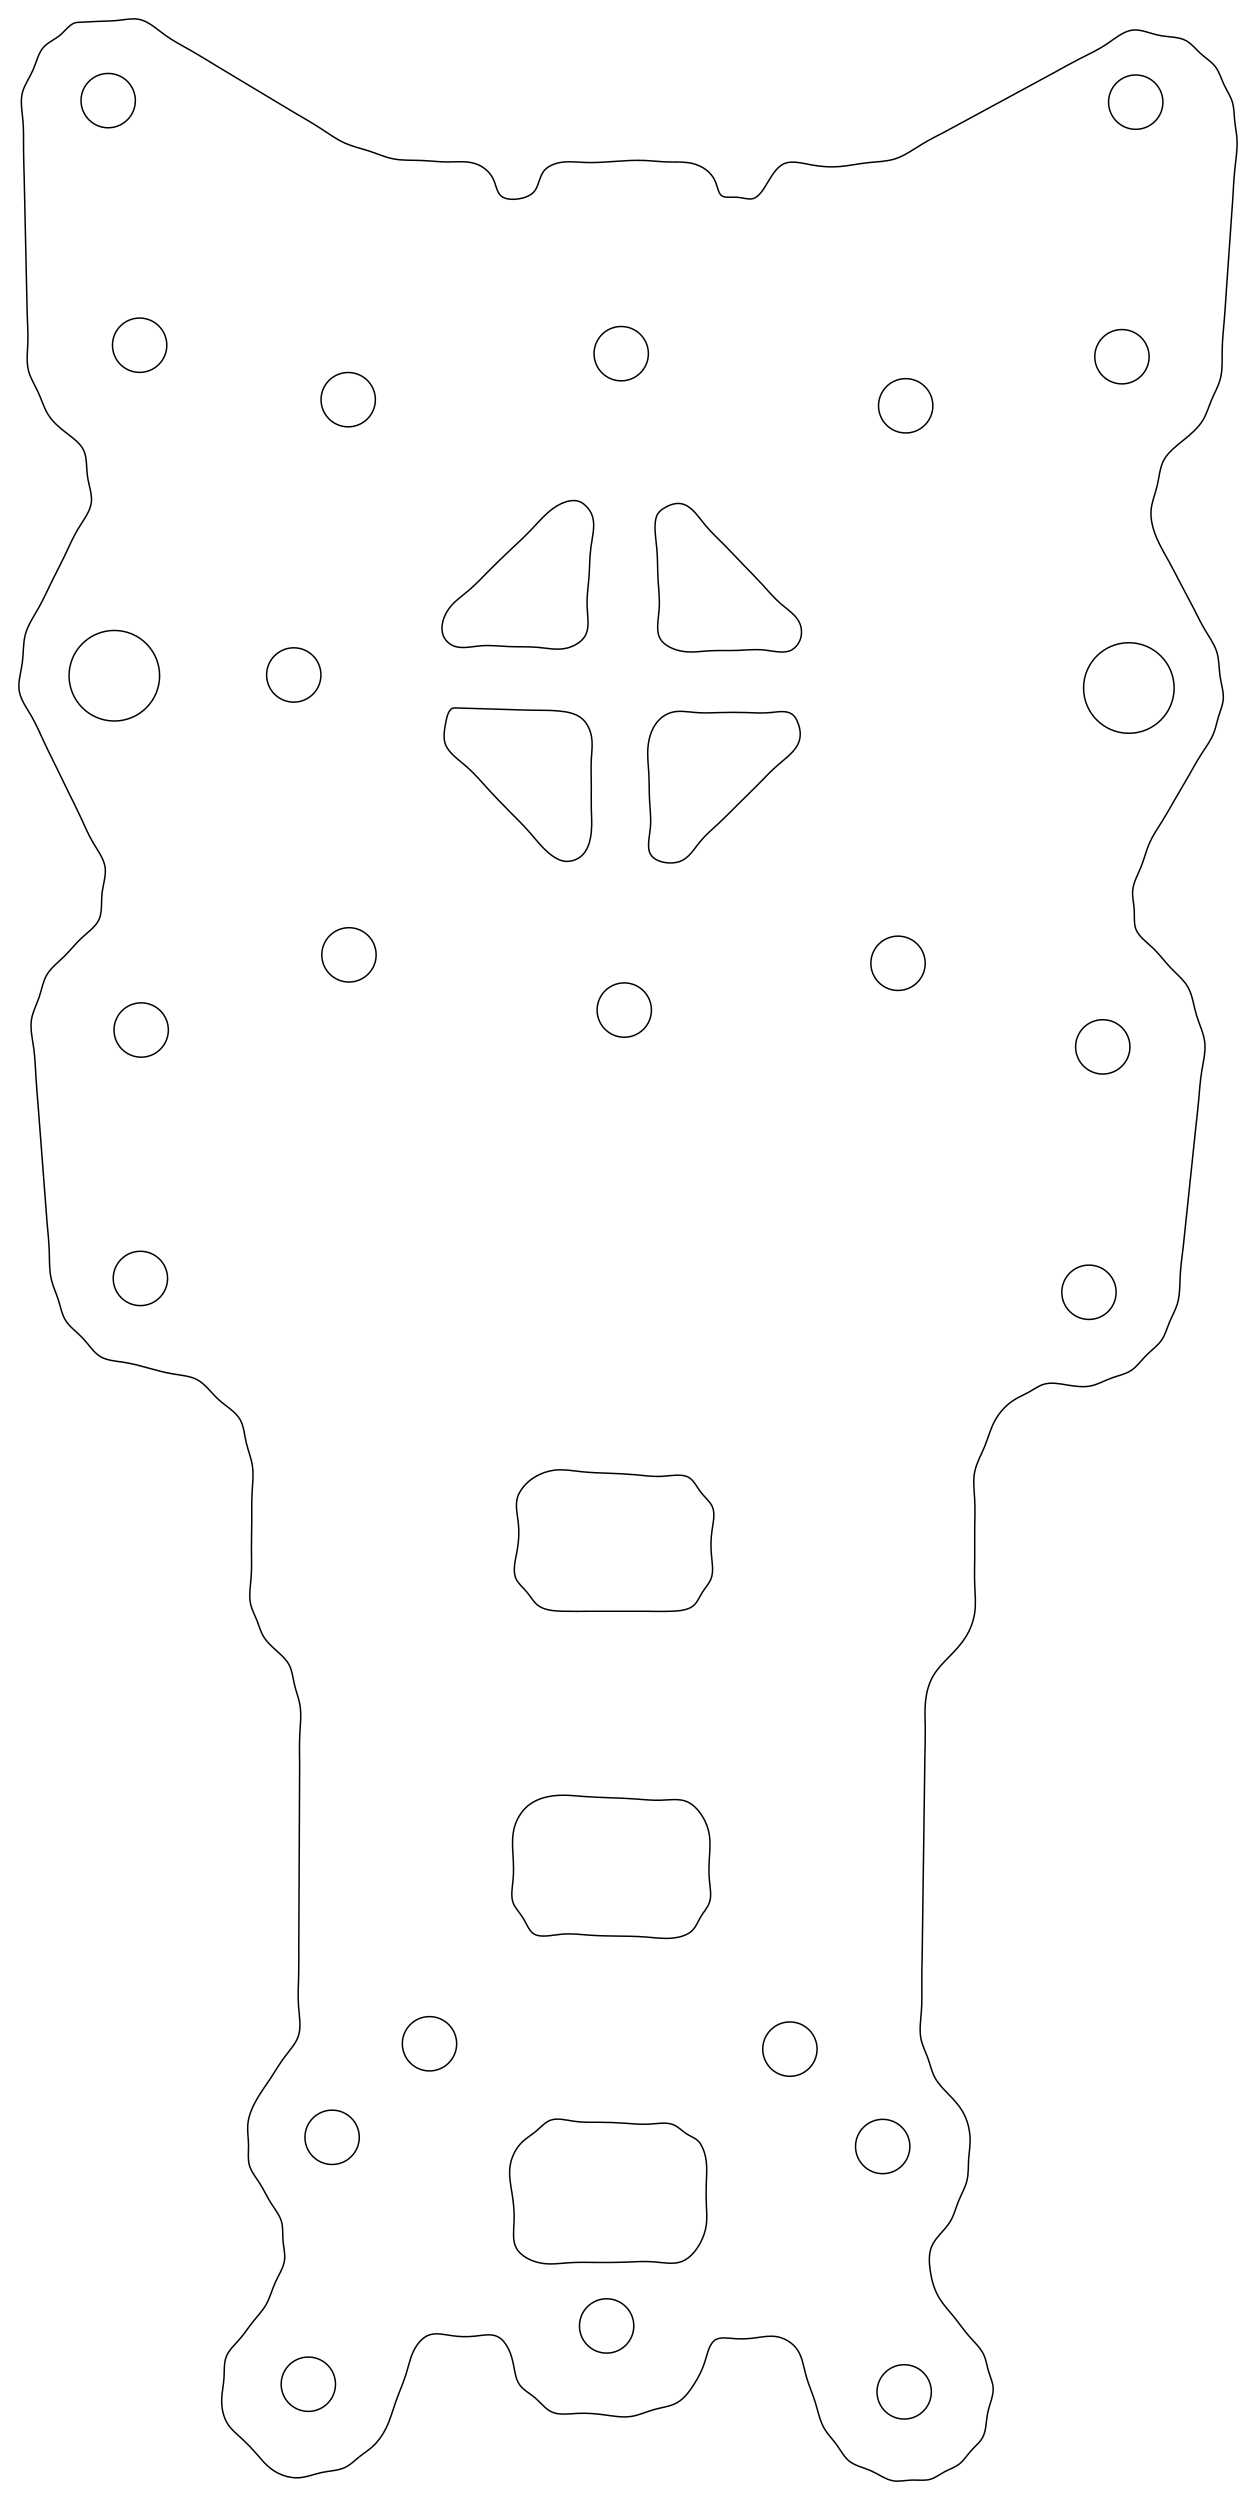
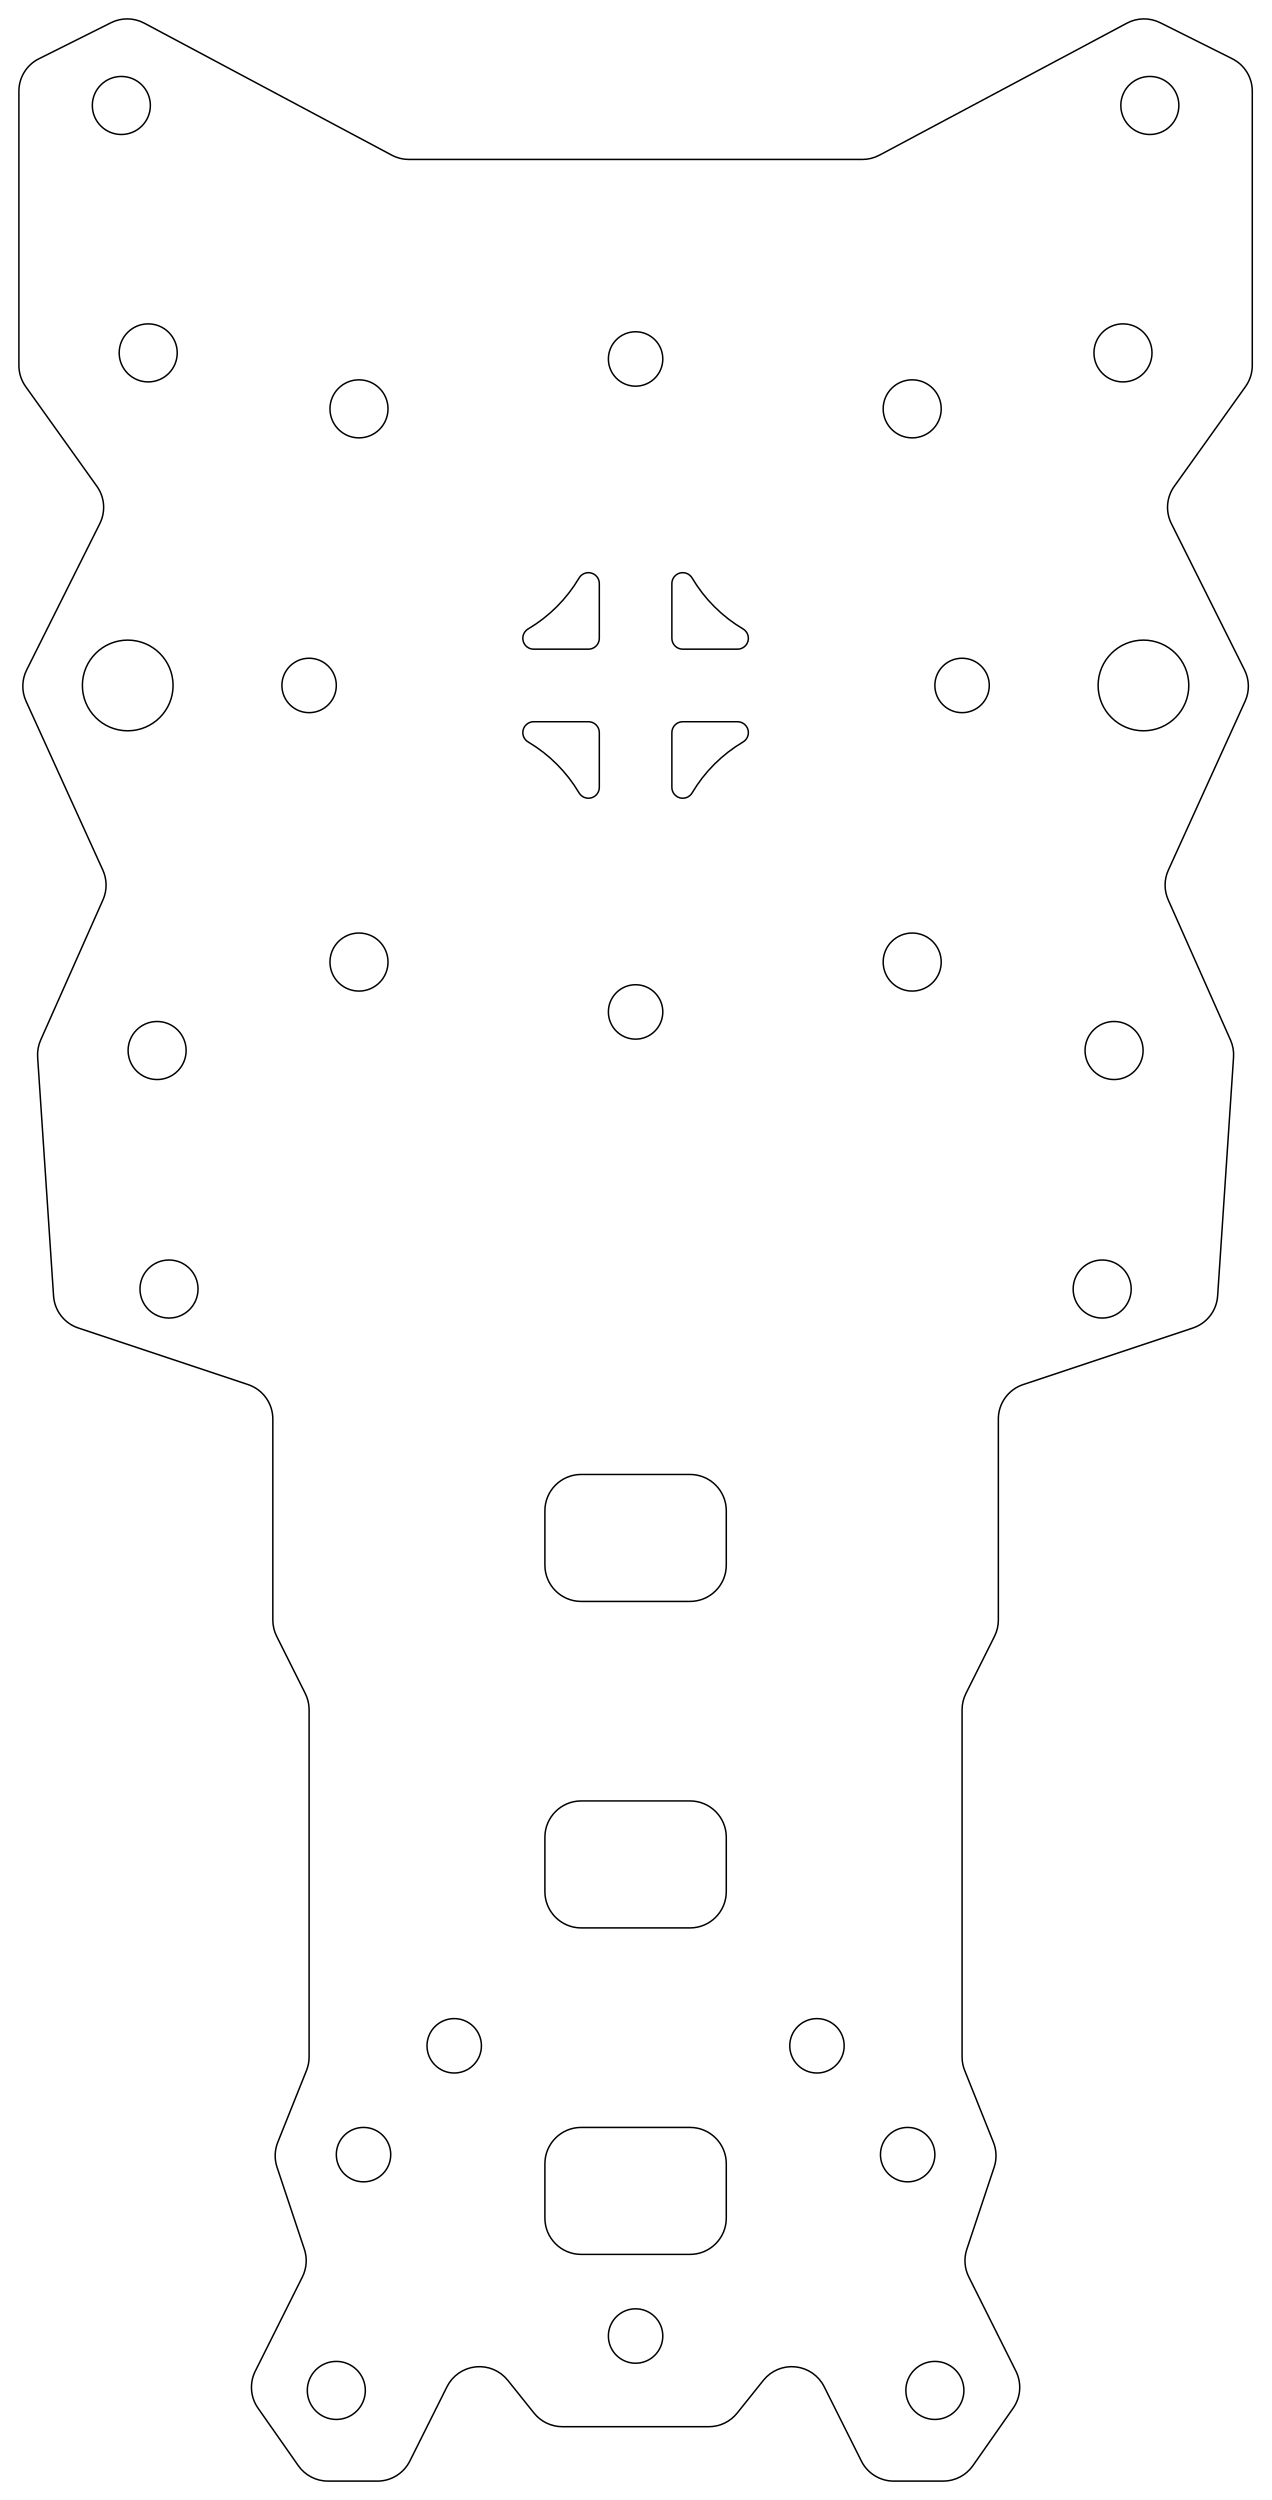
- <svg xmlns="http://www.w3.org/2000/svg" width="208.038mm" height="414.096mm" viewBox="-34.341 -37.902 69.346 138.032" version="1.1">
+ <svg xmlns="http://www.w3.org/2000/svg" width="210.25mm" height="413.497mm" viewBox="-35.042 -37.791 70.083 137.832" version="1.1">
  <g transform="scale(1,-1)" stroke-linecap="round">
    <g fill="none" stroke="rgb(0,0,0)" stroke-width="0.083">
-       <path d="M -30.06,36.665 C -29.683,36.687 -29.307,36.706 -28.931,36.722 C -28.557,36.735 -28.184,36.736 -27.802,36.778 C -27.42,36.82 -27.028,36.902 -26.673,36.835 C -26.15,36.736 -25.708,36.313 -25.244,35.977 C -24.781,35.641 -24.295,35.392 -23.816,35.12 C -23.336,34.848 -22.862,34.552 -22.387,34.263 C -21.911,33.974 -21.435,33.689 -20.958,33.405 C -20.003,32.839 -19.055,32.255 -18.1,31.691 C -17.621,31.41 -17.139,31.137 -16.671,30.833 C -16.203,30.529 -15.748,30.193 -15.242,29.976 C -14.823,29.796 -14.369,29.697 -13.929,29.552 C -13.49,29.407 -13.064,29.216 -12.617,29.129 C -12.132,29.034 -11.622,29.063 -11.121,29.044 C -10.62,29.026 -10.128,28.96 -9.625,28.96 C -9.122,28.959 -8.607,29.023 -8.129,28.875 C -7.707,28.744 -7.315,28.447 -7.113,28.028 C -6.957,27.704 -6.915,27.307 -6.69,27.097 C -6.463,26.886 -6.05,26.865 -5.673,26.927 C -5.327,26.985 -5.012,27.114 -4.827,27.351 C -4.589,27.654 -4.563,28.135 -4.319,28.452 C -4.158,28.66 -3.902,28.797 -3.641,28.875 C -3.116,29.033 -2.571,28.952 -2.032,28.931 C -1.493,28.911 -0.959,28.95 -0.423,28.988 C 0.112,29.026 0.65,29.064 1.185,29.044 C 1.637,29.028 2.087,28.971 2.54,28.96 C 2.994,28.948 3.451,28.983 3.895,28.875 C 4.427,28.746 4.941,28.412 5.165,27.859 C 5.28,27.575 5.319,27.233 5.504,27.097 C 5.693,26.957 6.035,27.032 6.351,27.012 C 6.667,26.992 6.957,26.878 7.198,26.927 C 7.571,27.003 7.827,27.47 8.087,27.901 C 8.346,28.332 8.608,28.727 8.976,28.875 C 9.402,29.046 9.969,28.886 10.5,28.79 C 11.031,28.695 11.526,28.665 12.024,28.706 C 12.526,28.747 13.032,28.86 13.548,28.917 C 14.065,28.975 14.592,28.977 15.073,29.129 C 15.59,29.292 16.053,29.629 16.531,29.919 C 17.009,30.21 17.501,30.453 17.989,30.71 C 18.477,30.969 18.963,31.232 19.448,31.5 C 20.42,32.027 21.392,32.554 22.364,33.081 C 22.851,33.342 23.337,33.605 23.823,33.871 C 24.308,34.138 24.793,34.413 25.281,34.661 C 25.769,34.91 26.259,35.133 26.739,35.452 C 27.219,35.77 27.688,36.185 28.198,36.242 C 28.661,36.294 29.159,36.049 29.679,35.946 C 30.2,35.843 30.745,35.882 31.161,35.649 C 31.459,35.483 31.69,35.178 31.966,34.929 C 32.241,34.681 32.56,34.488 32.77,34.21 C 32.98,33.932 33.081,33.569 33.236,33.236 C 33.391,32.903 33.601,32.6 33.702,32.262 C 33.797,31.942 33.795,31.589 33.829,31.246 C 33.863,30.902 33.934,30.568 33.956,30.23 C 33.991,29.68 33.898,29.123 33.839,28.568 C 33.78,28.013 33.756,27.46 33.723,26.906 C 33.687,26.353 33.648,25.799 33.606,25.244 C 33.568,24.691 33.529,24.137 33.49,23.583 C 33.45,23.029 33.411,22.475 33.373,21.921 C 33.34,21.366 33.301,20.812 33.257,20.259 C 33.21,19.707 33.15,19.159 33.141,18.597 C 33.131,18.036 33.172,17.461 33.024,16.935 C 32.918,16.558 32.716,16.207 32.558,15.835 C 32.401,15.463 32.29,15.071 32.093,14.734 C 31.831,14.287 31.42,13.936 30.992,13.591 C 30.563,13.245 30.118,12.904 29.891,12.448 C 29.692,12.046 29.662,11.556 29.552,11.093 C 29.443,10.629 29.253,10.193 29.214,9.738 C 29.167,9.202 29.328,8.64 29.552,8.129 C 29.746,7.689 29.986,7.288 30.213,6.876 C 30.44,6.464 30.653,6.041 30.873,5.623 C 31.096,5.205 31.317,4.787 31.534,4.369 C 31.748,3.95 31.95,3.527 32.194,3.116 C 32.439,2.705 32.726,2.306 32.855,1.863 C 32.975,1.449 32.958,0.996 33.024,0.55 C 33.091,0.104 33.241,-0.335 33.194,-0.762 C 33.161,-1.06 33.031,-1.352 32.94,-1.651 C 32.848,-1.95 32.793,-2.256 32.685,-2.54 C 32.521,-2.975 32.23,-3.361 31.974,-3.76 C 31.718,-4.159 31.496,-4.571 31.263,-4.979 C 31.027,-5.386 30.79,-5.792 30.552,-6.198 C 30.317,-6.606 30.09,-7.016 29.84,-7.418 C 29.591,-7.819 29.317,-8.211 29.129,-8.637 C 28.943,-9.057 28.84,-9.51 28.663,-9.95 C 28.487,-10.389 28.237,-10.816 28.198,-11.262 C 28.168,-11.603 28.261,-11.955 28.282,-12.321 C 28.304,-12.686 28.255,-13.065 28.367,-13.379 C 28.519,-13.804 28.968,-14.109 29.327,-14.452 C 29.685,-14.794 29.954,-15.175 30.286,-15.524 C 30.619,-15.874 31.014,-16.192 31.246,-16.597 C 31.502,-17.045 31.558,-17.599 31.712,-18.121 C 31.866,-18.643 32.119,-19.131 32.177,-19.645 C 32.237,-20.167 32.096,-20.714 32.008,-21.254 C 31.921,-21.794 31.887,-22.328 31.839,-22.863 C 31.788,-23.399 31.731,-23.935 31.669,-24.472 C 31.611,-25.008 31.555,-25.545 31.5,-26.081 C 31.39,-27.154 31.271,-28.225 31.161,-29.298 C 31.11,-29.836 31.053,-30.372 30.992,-30.907 C 30.928,-31.441 30.851,-31.972 30.823,-32.516 C 30.794,-33.061 30.813,-33.619 30.653,-34.125 C 30.549,-34.457 30.367,-34.766 30.23,-35.099 C 30.092,-35.431 29.999,-35.787 29.806,-36.073 C 29.59,-36.395 29.248,-36.629 28.96,-36.919 C 28.671,-37.209 28.436,-37.555 28.113,-37.766 C 27.794,-37.974 27.389,-38.05 27.012,-38.19 C 26.635,-38.329 26.285,-38.531 25.911,-38.613 C 25.495,-38.704 25.05,-38.645 24.599,-38.571 C 24.148,-38.496 23.692,-38.405 23.286,-38.528 C 23.006,-38.613 22.75,-38.801 22.482,-38.952 C 22.214,-39.102 21.935,-39.216 21.677,-39.375 C 21.22,-39.658 20.832,-40.084 20.577,-40.56 C 20.34,-41.003 20.218,-41.49 20.026,-41.958 C 19.835,-42.425 19.573,-42.874 19.476,-43.355 C 19.374,-43.854 19.449,-44.388 19.476,-44.913 C 19.503,-45.438 19.482,-45.953 19.476,-46.471 C 19.47,-46.989 19.479,-47.51 19.476,-48.029 C 19.472,-48.548 19.456,-49.066 19.476,-49.587 C 19.495,-50.108 19.55,-50.631 19.476,-51.145 C 19.407,-51.622 19.226,-52.091 18.968,-52.5 C 18.721,-52.89 18.404,-53.226 18.079,-53.558 C 17.754,-53.891 17.421,-54.221 17.19,-54.617 C 16.952,-55.023 16.821,-55.498 16.766,-55.972 C 16.706,-56.492 16.738,-57.012 16.745,-57.531 C 16.752,-58.051 16.735,-58.571 16.724,-59.091 C 16.714,-59.611 16.707,-60.13 16.703,-60.65 C 16.674,-62.73 16.646,-64.809 16.618,-66.888 C 16.602,-67.928 16.592,-68.967 16.576,-70.007 C 16.563,-70.528 16.556,-71.048 16.554,-71.567 C 16.555,-72.085 16.57,-72.601 16.533,-73.126 C 16.496,-73.651 16.407,-74.187 16.512,-74.685 C 16.588,-75.045 16.765,-75.386 16.893,-75.744 C 17.021,-76.102 17.101,-76.477 17.274,-76.802 C 17.46,-77.15 17.752,-77.441 18.036,-77.734 C 18.32,-78.026 18.595,-78.32 18.798,-78.665 C 19.079,-79.142 19.222,-79.717 19.222,-80.274 C 19.222,-80.644 19.159,-81.005 19.137,-81.375 C 19.115,-81.745 19.134,-82.123 19.052,-82.476 C 18.961,-82.87 18.744,-83.234 18.587,-83.619 C 18.43,-84.004 18.333,-84.412 18.121,-84.762 C 17.829,-85.242 17.319,-85.614 17.105,-86.117 C 16.933,-86.52 16.952,-87.006 17.02,-87.472 C 17.101,-88.023 17.253,-88.544 17.528,-88.996 C 17.756,-89.369 18.068,-89.696 18.347,-90.04 C 18.625,-90.385 18.87,-90.747 19.165,-91.085 C 19.461,-91.423 19.807,-91.736 19.984,-92.129 C 20.107,-92.403 20.148,-92.716 20.238,-93.018 C 20.328,-93.321 20.467,-93.613 20.492,-93.907 C 20.531,-94.361 20.297,-94.818 20.196,-95.304 C 20.094,-95.791 20.124,-96.308 19.899,-96.702 C 19.748,-96.966 19.483,-97.175 19.264,-97.421 C 19.046,-97.668 18.874,-97.951 18.629,-98.141 C 18.397,-98.321 18.099,-98.418 17.825,-98.565 C 17.551,-98.711 17.301,-98.908 17.02,-98.988 C 16.706,-99.077 16.353,-99.019 16.004,-99.03 C 15.655,-99.042 15.308,-99.122 14.988,-99.073 C 14.564,-99.007 14.185,-98.713 13.76,-98.522 C 13.335,-98.331 12.864,-98.244 12.532,-97.972 C 12.257,-97.746 12.078,-97.392 11.855,-97.083 C 11.631,-96.773 11.363,-96.508 11.177,-96.194 C 10.92,-95.756 10.824,-95.224 10.669,-94.726 C 10.514,-94.228 10.301,-93.763 10.161,-93.258 C 10.022,-92.753 9.957,-92.206 9.653,-91.79 C 9.4,-91.444 8.982,-91.189 8.552,-91.113 C 8.177,-91.047 7.794,-91.118 7.423,-91.169 C 7.053,-91.221 6.696,-91.252 6.294,-91.226 C 5.893,-91.2 5.447,-91.117 5.165,-91.282 C 4.825,-91.482 4.723,-92.043 4.573,-92.51 C 4.422,-92.978 4.224,-93.352 3.98,-93.738 C 3.733,-94.129 3.438,-94.532 3.048,-94.754 C 2.674,-94.968 2.212,-95.014 1.778,-95.135 C 1.344,-95.256 0.937,-95.452 0.508,-95.516 C 0.032,-95.588 -0.472,-95.498 -0.96,-95.431 C -1.447,-95.365 -1.919,-95.323 -2.427,-95.347 C -2.936,-95.37 -3.48,-95.46 -3.895,-95.262 C -4.226,-95.104 -4.474,-94.764 -4.784,-94.5 C -5.095,-94.236 -5.468,-94.048 -5.673,-93.738 C -5.852,-93.468 -5.905,-93.105 -5.97,-92.764 C -6.034,-92.423 -6.111,-92.104 -6.266,-91.79 C -6.404,-91.513 -6.603,-91.241 -6.859,-91.113 C -7.22,-90.932 -7.692,-91.038 -8.129,-91.085 C -8.566,-91.131 -8.969,-91.119 -9.399,-91.056 C -9.829,-90.994 -10.286,-90.882 -10.669,-91.028 C -10.941,-91.132 -11.176,-91.364 -11.347,-91.621 C -11.655,-92.085 -11.751,-92.627 -11.911,-93.145 C -12.071,-93.664 -12.295,-94.159 -12.476,-94.669 C -12.657,-95.18 -12.796,-95.707 -13.04,-96.194 C -13.231,-96.574 -13.487,-96.931 -13.802,-97.21 C -14.028,-97.409 -14.284,-97.568 -14.522,-97.76 C -14.76,-97.952 -14.981,-98.176 -15.242,-98.31 C -15.629,-98.511 -16.106,-98.514 -16.554,-98.607 C -17.003,-98.7 -17.423,-98.882 -17.867,-98.903 C -18.397,-98.929 -18.961,-98.726 -19.391,-98.395 C -19.696,-98.161 -19.933,-97.863 -20.181,-97.577 C -20.428,-97.29 -20.692,-97.017 -20.972,-96.758 C -21.254,-96.499 -21.558,-96.256 -21.762,-95.94 C -22.013,-95.552 -22.112,-95.054 -22.101,-94.585 C -22.091,-94.184 -22,-93.803 -21.974,-93.399 C -21.948,-92.996 -21.986,-92.57 -21.847,-92.214 C -21.706,-91.853 -21.382,-91.565 -21.113,-91.254 C -20.844,-90.943 -20.63,-90.61 -20.379,-90.294 C -20.128,-89.978 -19.841,-89.68 -19.645,-89.335 C -19.43,-88.955 -19.324,-88.52 -19.137,-88.107 C -18.95,-87.694 -18.681,-87.302 -18.629,-86.879 C -18.587,-86.541 -18.684,-86.183 -18.714,-85.821 C -18.743,-85.458 -18.706,-85.092 -18.798,-84.762 C -18.903,-84.389 -19.175,-84.061 -19.391,-83.718 C -19.607,-83.375 -19.767,-83.016 -19.984,-82.673 C -20.201,-82.331 -20.476,-82.003 -20.577,-81.629 C -20.669,-81.286 -20.614,-80.903 -20.619,-80.528 C -20.624,-80.154 -20.688,-79.789 -20.661,-79.427 C -20.624,-78.927 -20.413,-78.435 -20.153,-77.988 C -19.918,-77.582 -19.642,-77.213 -19.391,-76.831 C -19.14,-76.448 -18.912,-76.051 -18.629,-75.673 C -18.346,-75.295 -18.007,-74.936 -17.867,-74.516 C -17.699,-74.012 -17.817,-73.421 -17.859,-72.853 C -17.901,-72.286 -17.866,-71.741 -17.852,-71.191 C -17.837,-70.64 -17.843,-70.083 -17.844,-69.528 C -17.843,-68.418 -17.831,-67.312 -17.828,-66.202 C -17.823,-65.094 -17.818,-63.985 -17.813,-62.877 C -17.812,-62.323 -17.809,-61.769 -17.805,-61.214 C -17.798,-60.659 -17.796,-60.105 -17.798,-59.551 C -17.802,-58.998 -17.818,-58.447 -17.79,-57.889 C -17.762,-57.33 -17.689,-56.764 -17.782,-56.226 C -17.847,-55.857 -17.989,-55.501 -18.079,-55.125 C -18.168,-54.749 -18.204,-54.351 -18.375,-54.024 C -18.537,-53.714 -18.819,-53.468 -19.095,-53.22 C -19.371,-52.972 -19.641,-52.722 -19.815,-52.415 C -19.961,-52.156 -20.039,-51.855 -20.153,-51.569 C -20.268,-51.282 -20.419,-51.01 -20.492,-50.722 C -20.615,-50.235 -20.515,-49.701 -20.475,-49.181 C -20.435,-48.66 -20.456,-48.152 -20.458,-47.64 C -20.46,-47.127 -20.443,-46.612 -20.441,-46.098 C -20.439,-45.585 -20.451,-45.075 -20.424,-44.557 C -20.397,-44.04 -20.33,-43.515 -20.407,-43.016 C -20.473,-42.591 -20.645,-42.184 -20.746,-41.746 C -20.847,-41.307 -20.879,-40.837 -21.085,-40.476 C -21.338,-40.032 -21.854,-39.754 -22.27,-39.375 C -22.686,-38.996 -23.001,-38.517 -23.456,-38.274 C -23.841,-38.069 -24.328,-38.034 -24.789,-37.957 C -25.715,-37.806 -26.53,-37.471 -27.457,-37.322 C -27.921,-37.248 -28.416,-37.225 -28.79,-37.004 C -29.174,-36.777 -29.431,-36.342 -29.764,-35.988 C -30.097,-35.634 -30.506,-35.361 -30.738,-34.972 C -30.929,-34.65 -30.999,-34.248 -31.119,-33.871 C -31.239,-33.494 -31.408,-33.142 -31.5,-32.77 C -31.626,-32.258 -31.604,-31.71 -31.622,-31.171 C -31.64,-30.632 -31.698,-30.103 -31.745,-29.571 C -31.789,-29.039 -31.83,-28.506 -31.867,-27.972 C -31.907,-27.438 -31.947,-26.905 -31.989,-26.372 C -32.074,-25.306 -32.149,-24.24 -32.234,-23.173 C -32.28,-22.639 -32.321,-22.106 -32.356,-21.574 C -32.388,-21.042 -32.404,-20.513 -32.478,-19.974 C -32.553,-19.436 -32.686,-18.888 -32.601,-18.375 C -32.531,-17.959 -32.319,-17.566 -32.177,-17.147 C -32.036,-16.728 -31.967,-16.283 -31.754,-15.919 C -31.525,-15.528 -31.129,-15.232 -30.794,-14.903 C -30.459,-14.575 -30.185,-14.214 -29.835,-13.887 C -29.484,-13.56 -29.058,-13.268 -28.875,-12.871 C -28.686,-12.459 -28.759,-11.935 -28.706,-11.431 C -28.653,-10.928 -28.474,-10.445 -28.536,-9.992 C -28.603,-9.508 -28.945,-9.059 -29.214,-8.601 C -29.482,-8.142 -29.677,-7.675 -29.891,-7.21 C -30.106,-6.745 -30.34,-6.282 -30.569,-5.819 C -30.794,-5.355 -31.02,-4.891 -31.246,-4.427 C -31.474,-3.964 -31.708,-3.502 -31.923,-3.036 C -32.139,-2.571 -32.336,-2.103 -32.601,-1.645 C -32.866,-1.187 -33.198,-0.74 -33.278,-0.254 C -33.36,0.241 -33.181,0.777 -33.109,1.312 C -33.037,1.848 -33.073,2.384 -32.94,2.879 C -32.801,3.39 -32.481,3.857 -32.211,4.335 C -31.941,4.814 -31.722,5.305 -31.483,5.792 C -31.244,6.279 -30.987,6.762 -30.755,7.248 C -30.523,7.735 -30.317,8.225 -30.027,8.705 C -29.736,9.185 -29.36,9.654 -29.298,10.161 C -29.243,10.614 -29.439,11.097 -29.51,11.601 C -29.581,12.104 -29.527,12.629 -29.722,13.04 C -29.907,13.43 -30.315,13.719 -30.696,14.014 C -31.076,14.309 -31.43,14.61 -31.669,14.988 C -31.904,15.357 -32.03,15.8 -32.22,16.216 C -32.41,16.631 -32.663,17.019 -32.77,17.444 C -32.892,17.927 -32.822,18.458 -32.804,18.976 C -32.786,19.494 -32.819,20 -32.838,20.509 C -32.854,21.019 -32.865,21.529 -32.872,22.042 C -32.892,23.064 -32.919,24.085 -32.94,25.107 C -32.964,26.129 -32.982,27.15 -33.007,28.172 C -33.021,28.684 -33.039,29.196 -33.041,29.705 C -33.043,30.213 -33.03,30.718 -33.075,31.238 C -33.12,31.757 -33.225,32.293 -33.109,32.77 C -33.003,33.207 -32.712,33.595 -32.516,34.04 C -32.321,34.486 -32.221,34.988 -31.923,35.31 C -31.679,35.576 -31.301,35.72 -30.992,35.988 C -30.683,36.255 -30.444,36.646 -30.06,36.665 M 17.081,-94.161 A 1.5,1.5 0.0 0,1 14.081,-94.161 A 1.5,1.5 0.0 0,1 17.081,-94.161 M -15.817,-93.738 A 1.5,1.5 0.0 0,1 -18.817,-93.738 A 1.5,1.5 0.0 0,1 -15.817,-93.738 M 0.653,-90.52 A 1.5,1.5 0.0 0,1 -2.347,-90.52 A 1.5,1.5 0.0 0,1 0.653,-90.52 M 15.895,-80.613 A 1.5,1.5 0.0 0,1 12.895,-80.613 A 1.5,1.5 0.0 0,1 15.895,-80.613 M 4.319,-80.444 C 4.152,-80.177 3.853,-80.094 3.599,-79.935 C 3.344,-79.777 3.133,-79.544 2.879,-79.427 C 2.483,-79.246 1.981,-79.349 1.507,-79.377 C 1.034,-79.405 0.59,-79.358 0.135,-79.326 C -0.322,-79.293 -0.779,-79.276 -1.236,-79.275 C -1.69,-79.274 -2.135,-79.29 -2.608,-79.224 C -3.081,-79.159 -3.582,-79.012 -3.98,-79.173 C -4.26,-79.287 -4.489,-79.554 -4.742,-79.766 C -4.995,-79.979 -5.273,-80.137 -5.504,-80.359 C -5.866,-80.706 -6.112,-81.209 -6.181,-81.714 C -6.25,-82.214 -6.147,-82.717 -6.069,-83.21 C -5.991,-83.703 -5.938,-84.186 -5.956,-84.706 C -5.973,-85.225 -6.06,-85.781 -5.843,-86.202 C -5.612,-86.65 -5.036,-86.945 -4.488,-87.048 C -3.953,-87.149 -3.445,-87.066 -2.93,-87.031 C -2.415,-86.997 -1.893,-87.009 -1.372,-87.015 C -0.849,-87.021 -0.33,-87.016 0.186,-86.998 C 0.701,-86.978 1.21,-86.94 1.744,-86.981 C 2.278,-87.021 2.837,-87.141 3.302,-86.964 C 3.731,-86.801 4.08,-86.386 4.319,-85.948 C 4.497,-85.621 4.61,-85.282 4.657,-84.931 C 4.706,-84.553 4.673,-84.161 4.657,-83.774 C 4.642,-83.388 4.642,-83.003 4.657,-82.617 C 4.672,-82.23 4.699,-81.839 4.657,-81.46 C 4.619,-81.109 4.521,-80.768 4.319,-80.444 M -14.504,-80.105 A 1.5,1.5 0.0 0,1 -17.504,-80.105 A 1.5,1.5 0.0 0,1 -14.504,-80.105 M 10.772,-75.236 A 1.5,1.5 0.0 0,1 7.772,-75.236 A 1.5,1.5 0.0 0,1 10.772,-75.236 M -9.127,-74.94 A 1.5,1.5 0.0 0,1 -12.127,-74.94 A 1.5,1.5 0.0 0,1 -9.127,-74.94 M -5.589,-62.238 C -5.83,-62.593 -5.96,-62.956 -6.012,-63.339 C -6.069,-63.751 -6.036,-64.186 -6.012,-64.609 C -5.988,-65.032 -5.972,-65.443 -6.012,-65.879 C -6.052,-66.315 -6.147,-66.774 -6.012,-67.149 C -5.904,-67.447 -5.651,-67.692 -5.462,-67.996 C -5.273,-68.3 -5.148,-68.665 -4.911,-68.843 C -4.546,-69.117 -3.914,-68.946 -3.353,-68.894 C -2.793,-68.841 -2.303,-68.907 -1.795,-68.944 C -1.287,-68.981 -0.761,-68.989 -0.237,-68.995 C 0.286,-69.001 0.807,-69.005 1.321,-69.046 C 1.835,-69.087 2.344,-69.165 2.879,-69.097 C 3.257,-69.049 3.648,-68.927 3.895,-68.673 C 4.096,-68.467 4.202,-68.174 4.361,-67.911 C 4.52,-67.649 4.731,-67.417 4.827,-67.149 C 4.959,-66.776 4.866,-66.332 4.827,-65.907 C 4.787,-65.483 4.802,-65.078 4.827,-64.665 C 4.851,-64.252 4.887,-63.831 4.827,-63.423 C 4.769,-63.037 4.626,-62.663 4.403,-62.323 C 4.188,-61.994 3.898,-61.695 3.556,-61.56 C 3.134,-61.394 2.632,-61.477 2.151,-61.493 C 1.67,-61.509 1.21,-61.459 0.745,-61.425 C 0.279,-61.394 -0.19,-61.371 -0.66,-61.357 C -1.13,-61.344 -1.599,-61.321 -2.066,-61.29 C -2.533,-61.254 -2.999,-61.2 -3.472,-61.222 C -3.879,-61.241 -4.29,-61.316 -4.657,-61.476 C -5.022,-61.634 -5.342,-61.876 -5.589,-62.238 M -5.673,-44.54 C -5.941,-45.035 -5.793,-45.591 -5.73,-46.121 C -5.667,-46.651 -5.689,-47.155 -5.786,-47.702 C -5.884,-48.249 -6.056,-48.839 -5.843,-49.282 C -5.717,-49.543 -5.457,-49.754 -5.25,-50.002 C -5.043,-50.251 -4.888,-50.537 -4.657,-50.722 C -4.291,-51.014 -3.734,-51.048 -3.218,-51.06 C -2.7,-51.073 -2.223,-51.063 -1.736,-51.06 C -1.247,-51.059 -0.753,-51.059 -0.254,-51.06 C 0.246,-51.058 0.74,-51.058 1.228,-51.06 C 1.713,-51.065 2.186,-51.079 2.71,-51.06 C 3.174,-51.044 3.678,-51.003 3.98,-50.722 C 4.177,-50.538 4.287,-50.253 4.446,-50.002 C 4.604,-49.751 4.809,-49.536 4.911,-49.282 C 5.07,-48.89 4.981,-48.407 4.94,-47.956 C 4.898,-47.504 4.904,-47.085 4.968,-46.629 C 5.032,-46.173 5.154,-45.681 4.996,-45.302 C 4.874,-45.01 4.584,-44.785 4.361,-44.498 C 4.138,-44.211 3.982,-43.863 3.726,-43.694 C 3.352,-43.446 2.765,-43.578 2.235,-43.609 C 1.706,-43.64 1.233,-43.57 0.745,-43.524 C 0.257,-43.479 -0.246,-43.457 -0.745,-43.44 C -1.244,-43.422 -1.738,-43.408 -2.235,-43.355 C -2.733,-43.302 -3.233,-43.211 -3.726,-43.27 C -4.08,-43.313 -4.43,-43.432 -4.742,-43.609 C -5.125,-43.826 -5.451,-44.129 -5.673,-44.54 M 27.284,-33.448 A 1.5,1.5 0.0 0,1 24.284,-33.448 A 1.5,1.5 0.0 0,1 27.284,-33.448 M -25.089,-32.685 A 1.5,1.5 0.0 0,1 -28.089,-32.685 A 1.5,1.5 0.0 0,1 -25.089,-32.685 M 28.046,-19.899 A 1.5,1.5 0.0 0,1 25.046,-19.899 A 1.5,1.5 0.0 0,1 28.046,-19.899 M -25.046,-18.968 A 1.5,1.5 0.0 0,1 -28.046,-18.968 A 1.5,1.5 0.0 0,1 -25.046,-18.968 M 1.627,-17.867 A 1.5,1.5 0.0 0,1 -1.373,-17.867 A 1.5,1.5 0.0 0,1 1.627,-17.867 M -13.573,-14.819 A 1.5,1.5 0.0 0,1 -16.573,-14.819 A 1.5,1.5 0.0 0,1 -13.573,-14.819 M 16.742,-15.284 A 1.5,1.5 0.0 0,1 13.742,-15.284 A 1.5,1.5 0.0 0,1 16.742,-15.284 M 9.653,-1.863 C 9.364,-1.242 8.752,-1.388 8.214,-1.44 C 7.72,-1.487 7.287,-1.454 6.838,-1.44 C 6.388,-1.425 5.921,-1.427 5.462,-1.44 C 5.002,-1.452 4.55,-1.475 4.086,-1.44 C 3.621,-1.404 3.145,-1.309 2.71,-1.44 C 2.494,-1.504 2.287,-1.624 2.117,-1.778 C 1.7,-2.155 1.497,-2.738 1.44,-3.302 C 1.388,-3.811 1.454,-4.304 1.482,-4.805 C 1.509,-5.307 1.497,-5.816 1.524,-6.308 C 1.551,-6.801 1.617,-7.276 1.567,-7.811 C 1.516,-8.347 1.349,-8.943 1.609,-9.315 C 1.893,-9.72 2.688,-9.858 3.218,-9.653 C 3.704,-9.466 3.967,-8.992 4.29,-8.595 C 4.614,-8.198 4.997,-7.877 5.363,-7.536 C 5.729,-7.195 6.078,-6.833 6.435,-6.478 C 6.793,-6.123 7.158,-5.775 7.508,-5.419 C 7.858,-5.064 8.192,-4.701 8.581,-4.361 C 8.969,-4.021 9.412,-3.704 9.653,-3.302 C 9.884,-2.919 9.93,-2.459 9.653,-1.863 M -9.23,-1.185 C -9.559,-1.176 -9.664,-1.636 -9.738,-2.032 C -9.826,-2.507 -9.869,-2.889 -9.738,-3.218 C -9.552,-3.686 -9.014,-4.048 -8.569,-4.437 C -8.125,-4.827 -7.774,-5.244 -7.401,-5.656 C -7.027,-6.069 -6.631,-6.475 -6.232,-6.876 C -5.834,-7.276 -5.433,-7.671 -5.064,-8.095 C -4.694,-8.519 -4.355,-8.972 -3.895,-9.315 C -3.668,-9.484 -3.411,-9.626 -3.133,-9.653 C -2.838,-9.682 -2.52,-9.582 -2.286,-9.399 C -1.896,-9.093 -1.745,-8.553 -1.694,-8.044 C -1.647,-7.585 -1.683,-7.151 -1.694,-6.711 C -1.704,-6.27 -1.69,-5.822 -1.694,-5.377 C -1.697,-4.932 -1.717,-4.488 -1.694,-4.043 C -1.67,-3.599 -1.603,-3.153 -1.694,-2.71 C -1.766,-2.357 -1.938,-2.006 -2.202,-1.778 C -2.534,-1.49 -3.013,-1.398 -3.472,-1.355 C -3.965,-1.308 -4.435,-1.318 -4.911,-1.312 C -5.389,-1.304 -5.869,-1.29 -6.351,-1.27 C -7.312,-1.239 -8.269,-1.216 -9.23,-1.185 M -16.621,0.635 A 1.5,1.5 0.0 0,1 -19.621,0.635 A 1.5,1.5 0.0 0,1 -16.621,0.635 M 30.486,-0.085 A 2.5,2.5 0.0 0,1 25.486,-0.085 A 2.5,2.5 0.0 0,1 30.486,-0.085 M -25.528,0.593 A 2.5,2.5 0.0 0,1 -30.528,0.593 A 2.5,2.5 0.0 0,1 -25.528,0.593 M 2.286,9.823 C 1.991,9.634 1.906,9.443 1.863,9.23 C 1.765,8.747 1.877,8.149 1.926,7.579 C 1.975,7.008 1.96,6.465 1.99,5.927 C 2.02,5.39 2.094,4.858 2.053,4.276 C 2.013,3.695 1.857,3.063 2.117,2.625 C 2.332,2.263 2.831,2.033 3.302,1.948 C 3.829,1.853 4.322,1.939 4.827,1.969 C 5.331,1.999 5.848,1.973 6.351,1.99 C 6.854,2.007 7.344,2.067 7.875,2.011 C 8.406,1.955 8.979,1.783 9.399,2.032 C 9.582,2.14 9.735,2.328 9.823,2.54 C 9.946,2.839 9.938,3.188 9.823,3.472 C 9.636,3.931 9.17,4.222 8.778,4.558 C 8.387,4.895 8.071,5.277 7.734,5.645 C 7.397,6.014 7.04,6.369 6.69,6.732 C 6.339,7.095 5.996,7.467 5.645,7.819 C 5.294,8.17 4.935,8.502 4.601,8.905 C 4.267,9.308 3.958,9.783 3.556,9.992 C 3.215,10.17 2.806,10.155 2.286,9.823 M -2.117,10.077 C -2.355,10.268 -2.623,10.289 -2.879,10.246 C -3.215,10.19 -3.531,10.025 -3.81,9.823 C -4.255,9.5 -4.605,9.082 -4.979,8.688 C -5.353,8.294 -5.752,7.925 -6.148,7.553 C -6.544,7.182 -6.933,6.804 -7.316,6.419 C -7.698,6.032 -8.07,5.633 -8.485,5.284 C -8.9,4.935 -9.358,4.634 -9.653,4.149 C -9.916,3.717 -10.051,3.139 -9.823,2.71 C -9.728,2.532 -9.572,2.38 -9.399,2.286 C -8.94,2.037 -8.359,2.198 -7.811,2.244 C -7.264,2.29 -6.748,2.222 -6.224,2.202 C -5.699,2.181 -5.166,2.207 -4.636,2.159 C -4.106,2.112 -3.581,1.99 -3.048,2.117 C -2.639,2.214 -2.226,2.459 -2.032,2.794 C -1.773,3.243 -1.904,3.855 -1.926,4.424 C -1.948,4.994 -1.86,5.521 -1.821,6.054 C -1.781,6.588 -1.789,7.128 -1.715,7.684 C -1.64,8.241 -1.484,8.815 -1.609,9.315 C -1.679,9.595 -1.838,9.852 -2.117,10.077 M 17.165,15.496 A 1.5,1.5 0.0 0,1 14.165,15.496 A 1.5,1.5 0.0 0,1 17.165,15.496 M -13.615,15.835 A 1.5,1.5 0.0 0,1 -16.615,15.835 A 1.5,1.5 0.0 0,1 -13.615,15.835 M 29.105,18.206 A 1.5,1.5 0.0 0,1 26.105,18.206 A 1.5,1.5 0.0 0,1 29.105,18.206 M 1.458,18.375 A 1.5,1.5 0.0 0,1 -1.542,18.375 A 1.5,1.5 0.0 0,1 1.458,18.375 M -25.131,18.841 A 1.5,1.5 0.0 0,1 -28.131,18.841 A 1.5,1.5 0.0 0,1 -25.131,18.841 M -26.867,32.347 A 1.5,1.5 0.0 0,1 -29.867,32.347 A 1.5,1.5 0.0 0,1 -26.867,32.347 M 29.867,32.262 A 1.5,1.5 0.0 0,1 26.867,32.262 A 1.5,1.5 0.0 0,1 29.867,32.262" />
+       <path d="M -13.441,29.235 L -27.088,36.514 A 2.0,2.0 0.0 0,1 -28.924,36.538 L -32.894,34.553 A 2.0,2.0 0.0 0,1 -34.0,32.764 L -34.0,17.641 A 2.0,2.0 0.0 0,1 -33.627,16.478 L -29.7,10.98 A 2.0,2.0 0.0 0,0 -29.539,8.923 L -33.573,0.853 A 2.0,2.0 0.0 0,1 -33.605,-0.869 L -29.372,-10.182 A 2.0,2.0 0.0 0,0 -29.365,-11.821 L -32.799,-19.548 A 2.0,2.0 0.0 0,1 -32.967,-20.493 L -32.089,-33.66 A 2.0,2.0 0.0 0,1 -30.726,-35.425 L -21.368,-38.544 A 2.0,2.0 0.0 0,0 -20.0,-40.442 L -20.0,-51.528 A 2.0,2.0 0.0 0,1 -19.789,-52.422 L -18.211,-55.578 A 2.0,2.0 0.0 0,0 -18.0,-56.472 L -18.0,-75.615 A 2.0,2.0 0.0 0,0 -18.143,-76.358 L -19.728,-80.32 A 2.0,2.0 0.0 0,1 -19.768,-81.695 L -18.262,-86.214 A 2.0,2.0 0.0 0,0 -18.37,-87.741 L -20.967,-92.935 A 2.0,2.0 0.0 0,1 -20.817,-94.976 L -18.597,-98.147 A 2.0,2.0 0.0 0,1 -16.959,-99.0 L -14.236,-99.0 A 2.0,2.0 0.0 0,1 -12.447,-97.894 L -10.398,-93.796 A 2.0,2.0 0.0 0,0 -7.047,-93.441 L -5.6,-95.249 A 2.0,2.0 0.0 0,1 -4.039,-96.0 L 4.039,-96.0 A 2.0,2.0 0.0 0,1 5.6,-95.249 L 7.047,-93.441 A 2.0,2.0 0.0 0,0 10.398,-93.796 L 12.447,-97.894 A 2.0,2.0 0.0 0,1 14.236,-99.0 L 16.959,-99.0 A 2.0,2.0 0.0 0,1 18.597,-98.147 L 20.817,-94.976 A 2.0,2.0 0.0 0,1 20.967,-92.935 L 18.37,-87.741 A 2.0,2.0 0.0 0,0 18.262,-86.214 L 19.768,-81.695 A 2.0,2.0 0.0 0,1 19.728,-80.32 L 18.143,-76.358 A 2.0,2.0 0.0 0,0 18.0,-75.615 L 18.0,-56.472 A 2.0,2.0 0.0 0,0 18.211,-55.578 L 19.789,-52.422 A 2.0,2.0 0.0 0,1 20.0,-51.528 L 20.0,-40.442 A 2.0,2.0 0.0 0,0 21.368,-38.544 L 30.726,-35.425 A 2.0,2.0 0.0 0,1 32.089,-33.66 L 32.967,-20.493 A 2.0,2.0 0.0 0,1 32.799,-19.548 L 29.365,-11.821 A 2.0,2.0 0.0 0,0 29.372,-10.182 L 33.605,-0.869 A 2.0,2.0 0.0 0,1 33.573,0.853 L 29.539,8.923 A 2.0,2.0 0.0 0,0 29.7,10.98 L 33.627,16.478 A 2.0,2.0 0.0 0,1 34.0,17.641 L 34.0,32.764 A 2.0,2.0 0.0 0,1 32.894,34.553 L 28.924,36.538 A 2.0,2.0 0.0 0,1 27.088,36.514 L 13.441,29.235 A 2.0,2.0 0.0 0,0 12.5,29.0 L -12.5,29.0 A 2.0,2.0 0.0 0,0 -13.441,29.235 M -14.9,-94.0 A 1.6,1.6 0.0 0,0 -18.1,-94.0 A 1.6,1.6 0.0 0,0 -14.9,-94.0 M -13.5,-81.0 A 1.5,1.5 0.0 0,0 -16.5,-81.0 A 1.5,1.5 0.0 0,0 -13.5,-81.0 M -8.5,-75.0 A 1.5,1.5 0.0 0,0 -11.5,-75.0 A 1.5,1.5 0.0 0,0 -8.5,-75.0 M -24.124,-33.277 A 1.6,1.6 0.0 0,0 -27.324,-33.277 A 1.6,1.6 0.0 0,0 -24.124,-33.277 M 1.5,-91.0 A 1.5,1.5 0.0 0,0 -1.5,-91.0 A 1.5,1.5 0.0 0,0 1.5,-91.0 M -3.0,-86.5 A 2.0,2.0 180.0 0,0 -5.0,-84.5 L -5.0,-81.5 A 2.0,2.0 180.0 0,0 -3.0,-79.5 L 3.0,-79.5 A 2.0,2.0 180.0 0,0 5.0,-81.5 L 5.0,-84.5 A 2.0,2.0 180.0 0,0 3.0,-86.5 L -3.0,-86.5 M 16.5,-81.0 A 1.5,1.5 0.0 0,0 13.5,-81.0 A 1.5,1.5 0.0 0,0 16.5,-81.0 M -3.0,-68.5 A 2.0,2.0 180.0 0,0 -5.0,-66.5 L -5.0,-63.5 A 2.0,2.0 180.0 0,0 -3.0,-61.5 L 3.0,-61.5 A 2.0,2.0 180.0 0,0 5.0,-63.5 L 5.0,-66.5 A 2.0,2.0 180.0 0,0 3.0,-68.5 L -3.0,-68.5 M 11.5,-75.0 A 1.5,1.5 0.0 0,0 8.5,-75.0 A 1.5,1.5 0.0 0,0 11.5,-75.0 M 18.1,-94.0 A 1.6,1.6 0.0 0,0 14.9,-94.0 A 1.6,1.6 0.0 0,0 18.1,-94.0 M -3.0,-50.5 A 2.0,2.0 180.0 0,0 -5.0,-48.5 L -5.0,-45.5 A 2.0,2.0 180.0 0,0 -3.0,-43.5 L 3.0,-43.5 A 2.0,2.0 180.0 0,0 5.0,-45.5 L 5.0,-48.5 A 2.0,2.0 180.0 0,0 3.0,-50.5 L -3.0,-50.5 M 27.324,-33.277 A 1.6,1.6 0.0 0,0 24.124,-33.277 A 1.6,1.6 0.0 0,0 27.324,-33.277 M -24.78,-20.127 A 1.6,1.6 0.0 0,0 -27.98,-20.127 A 1.6,1.6 0.0 0,0 -24.78,-20.127 M -25.5,-0.0 A 2.5,2.5 0.0 0,0 -30.5,0.0 A 2.5,2.5 0.0 0,0 -25.5,0.0 M -16.5,-0.0 A 1.5,1.5 0.0 0,0 -19.5,0.0 A 1.5,1.5 0.0 0,0 -16.5,0.0 M -13.65,-15.25 A 1.6,1.6 0.0 0,0 -16.85,-15.25 A 1.6,1.6 0.0 0,0 -13.65,-15.25 M -5.618,-2.0 L -2.6,-2.0 A 0.6,0.6 180.0 0,0 -2.0,-2.6 L -2.0,-5.618 A 0.6,0.6 180.0 0,0 -3.116,-5.924 A 8,8 90 0,1 -5.924,-3.116 A 0.6,0.6 180.0 0,0 -5.618,-2.0 M -25.271,18.335 A 1.6,1.6 0.0 0,0 -28.471,18.335 A 1.6,1.6 0.0 0,0 -25.271,18.335 M -26.752,31.976 A 1.6,1.6 0.0 0,0 -29.952,31.976 A 1.6,1.6 0.0 0,0 -26.752,31.976 M -13.65,15.25 A 1.6,1.6 0.0 0,0 -16.85,15.25 A 1.6,1.6 0.0 0,0 -13.65,15.25 M -2.0,2.6 A 0.6,0.6 180.0 0,0 -2.6,2.0 L -5.618,2.0 A 0.6,0.6 180.0 0,0 -5.924,3.116 A 8,8 -90 0,1 -3.116,5.924 A 0.6,0.6 180.0 0,0 -2.0,5.618 L -2.0,2.6 M 1.5,-18.0 A 1.5,1.5 0.0 0,0 -1.5,-18.0 A 1.5,1.5 0.0 0,0 1.5,-18.0 M 2.0,-2.6 A 0.6,0.6 0.0 0,0 2.6,-2.0 L 5.618,-2.0 A 0.6,0.6 0.0 0,0 5.924,-3.116 A 8,8 90 0,1 3.116,-5.924 A 0.6,0.6 0.0 0,0 2.0,-5.618 L 2.0,-2.6 M 16.85,-15.25 A 1.6,1.6 0.0 0,0 13.65,-15.25 A 1.6,1.6 0.0 0,0 16.85,-15.25 M 27.98,-20.127 A 1.6,1.6 0.0 0,0 24.78,-20.127 A 1.6,1.6 0.0 0,0 27.98,-20.127 M 19.5,-0.0 A 1.5,1.5 0.0 0,0 16.5,0.0 A 1.5,1.5 0.0 0,0 19.5,0.0 M 30.5,-0.0 A 2.5,2.5 0.0 0,0 25.5,0.0 A 2.5,2.5 0.0 0,0 30.5,0.0 M 5.618,2.0 L 2.6,2.0 A 0.6,0.6 0.0 0,0 2.0,2.6 L 2.0,5.618 A 0.6,0.6 0.0 0,0 3.116,5.924 A 8,8 -90 0,1 5.924,3.116 A 0.6,0.6 0.0 0,0 5.618,2.0 M 1.5,18.0 A 1.5,1.5 0.0 0,0 -1.5,18.0 A 1.5,1.5 0.0 0,0 1.5,18.0 M 16.85,15.25 A 1.6,1.6 0.0 0,0 13.65,15.25 A 1.6,1.6 0.0 0,0 16.85,15.25 M 28.471,18.335 A 1.6,1.6 0.0 0,0 25.271,18.335 A 1.6,1.6 0.0 0,0 28.471,18.335 M 29.952,31.976 A 1.6,1.6 0.0 0,0 26.752,31.976 A 1.6,1.6 0.0 0,0 29.952,31.976" />
    </g>
  </g>
</svg>
